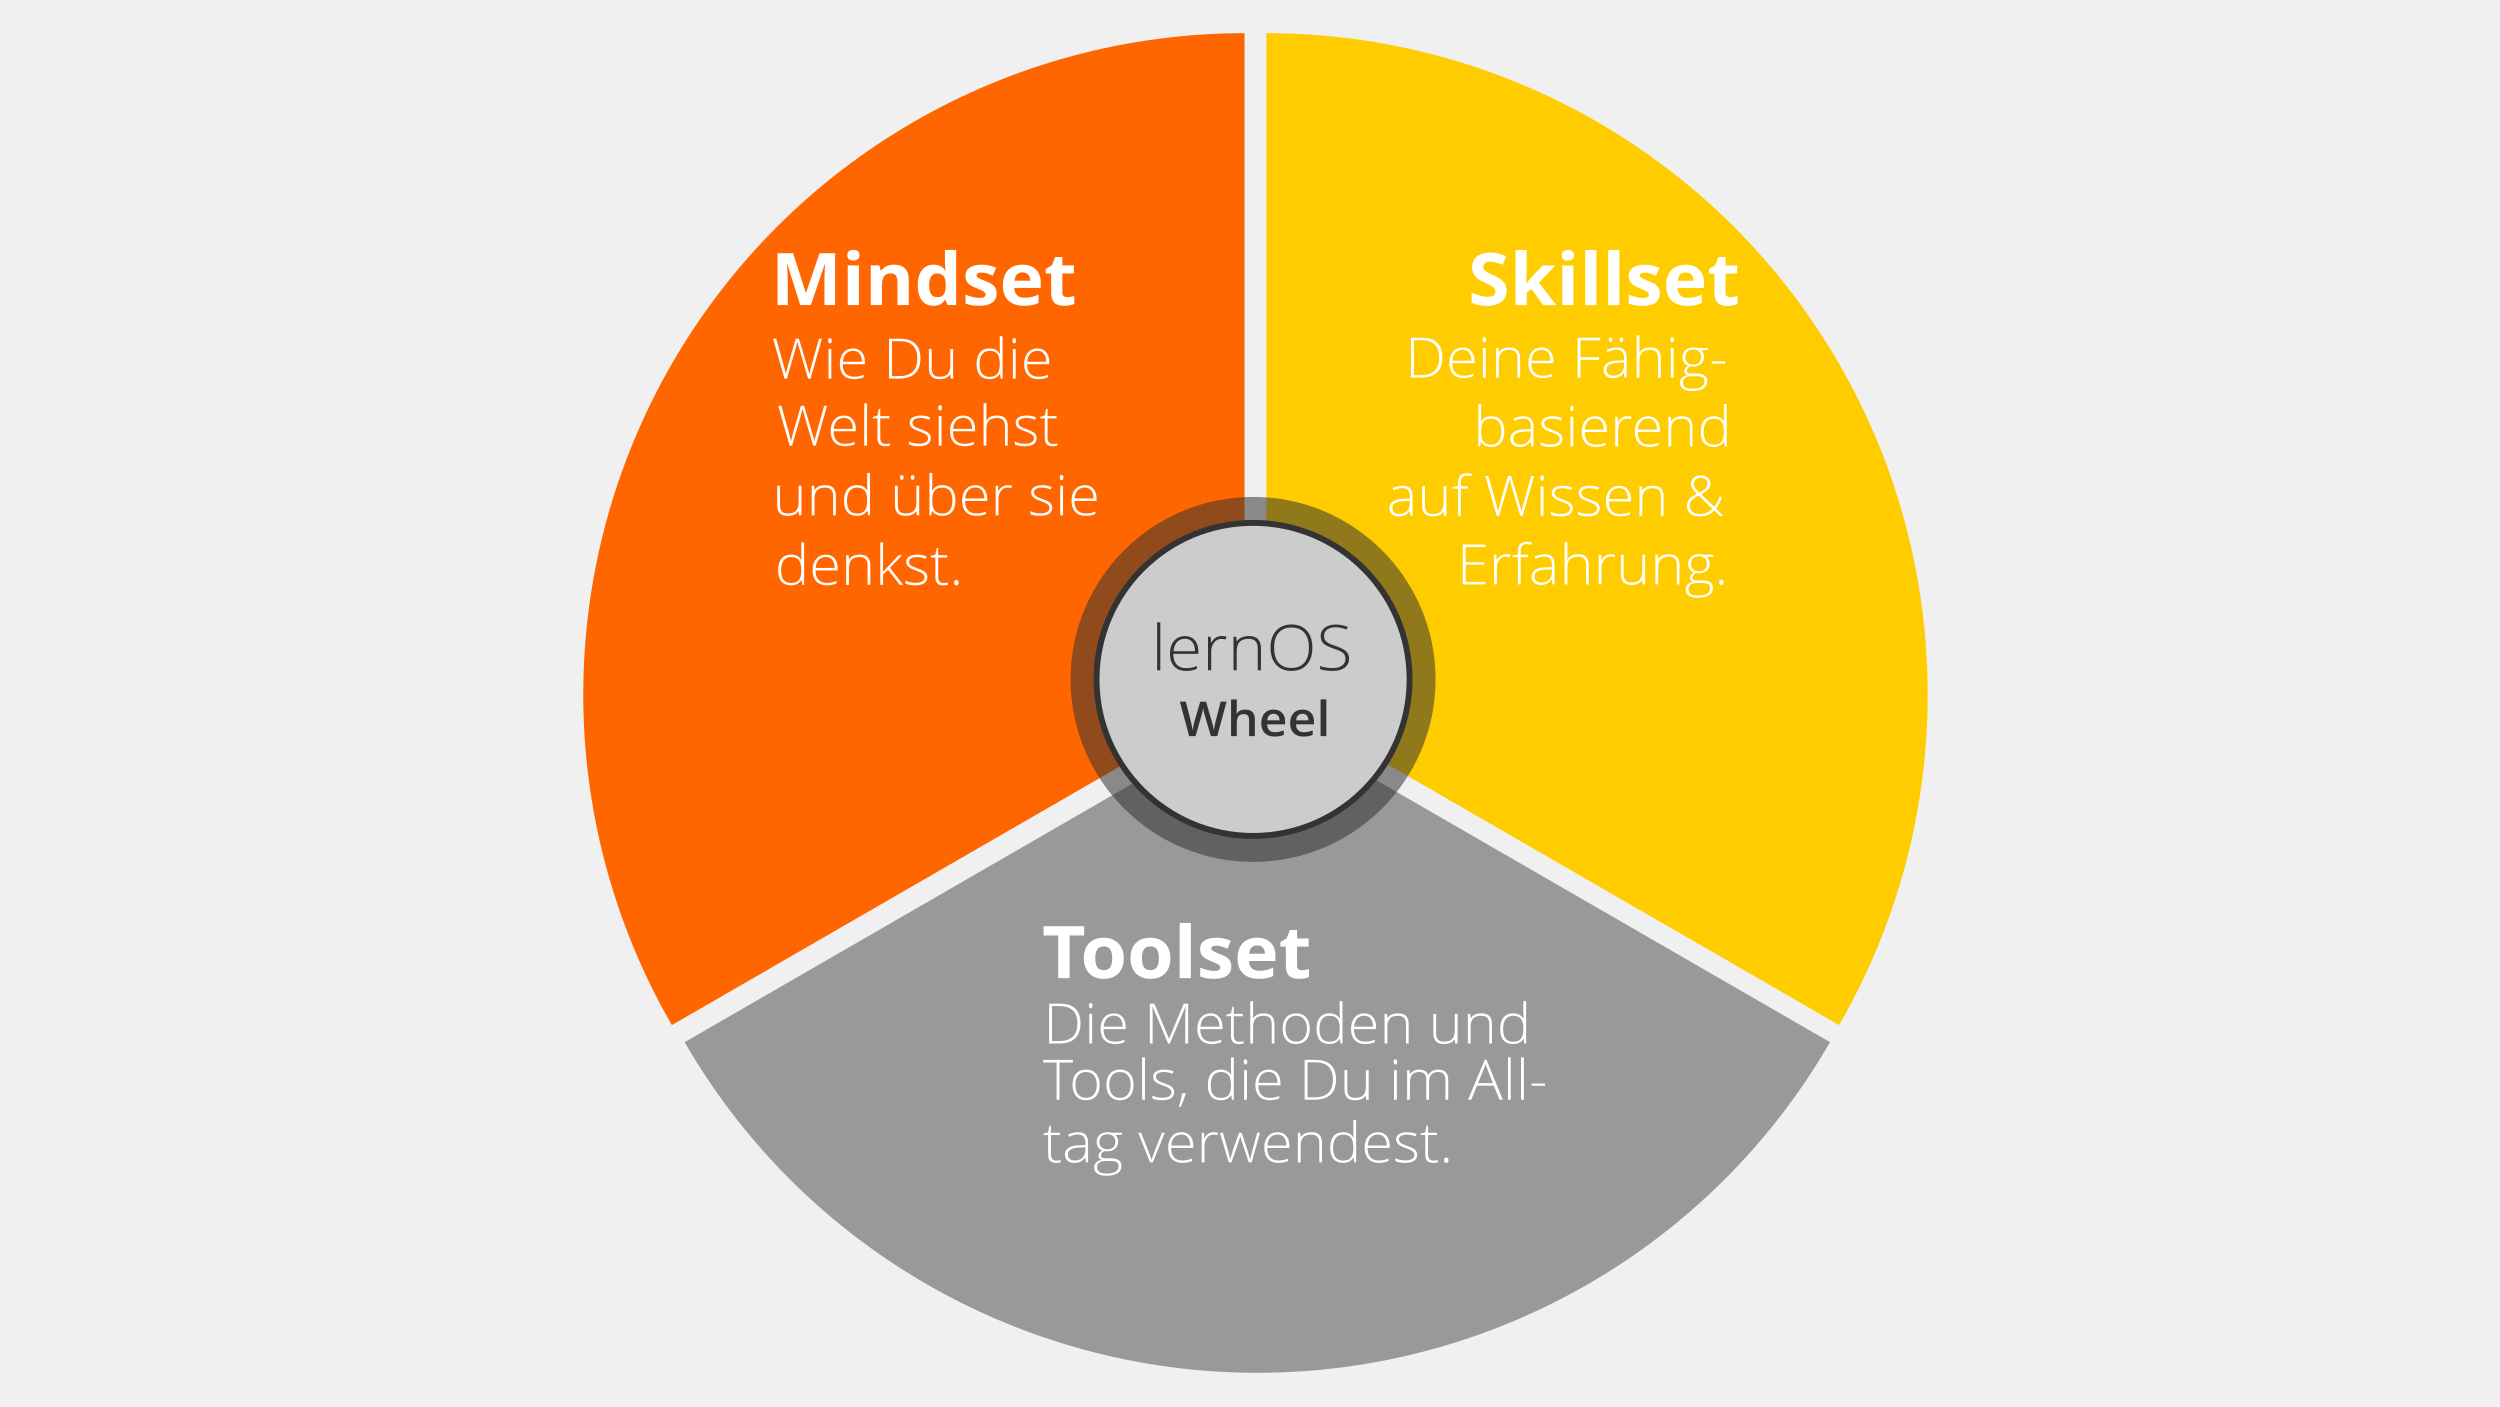
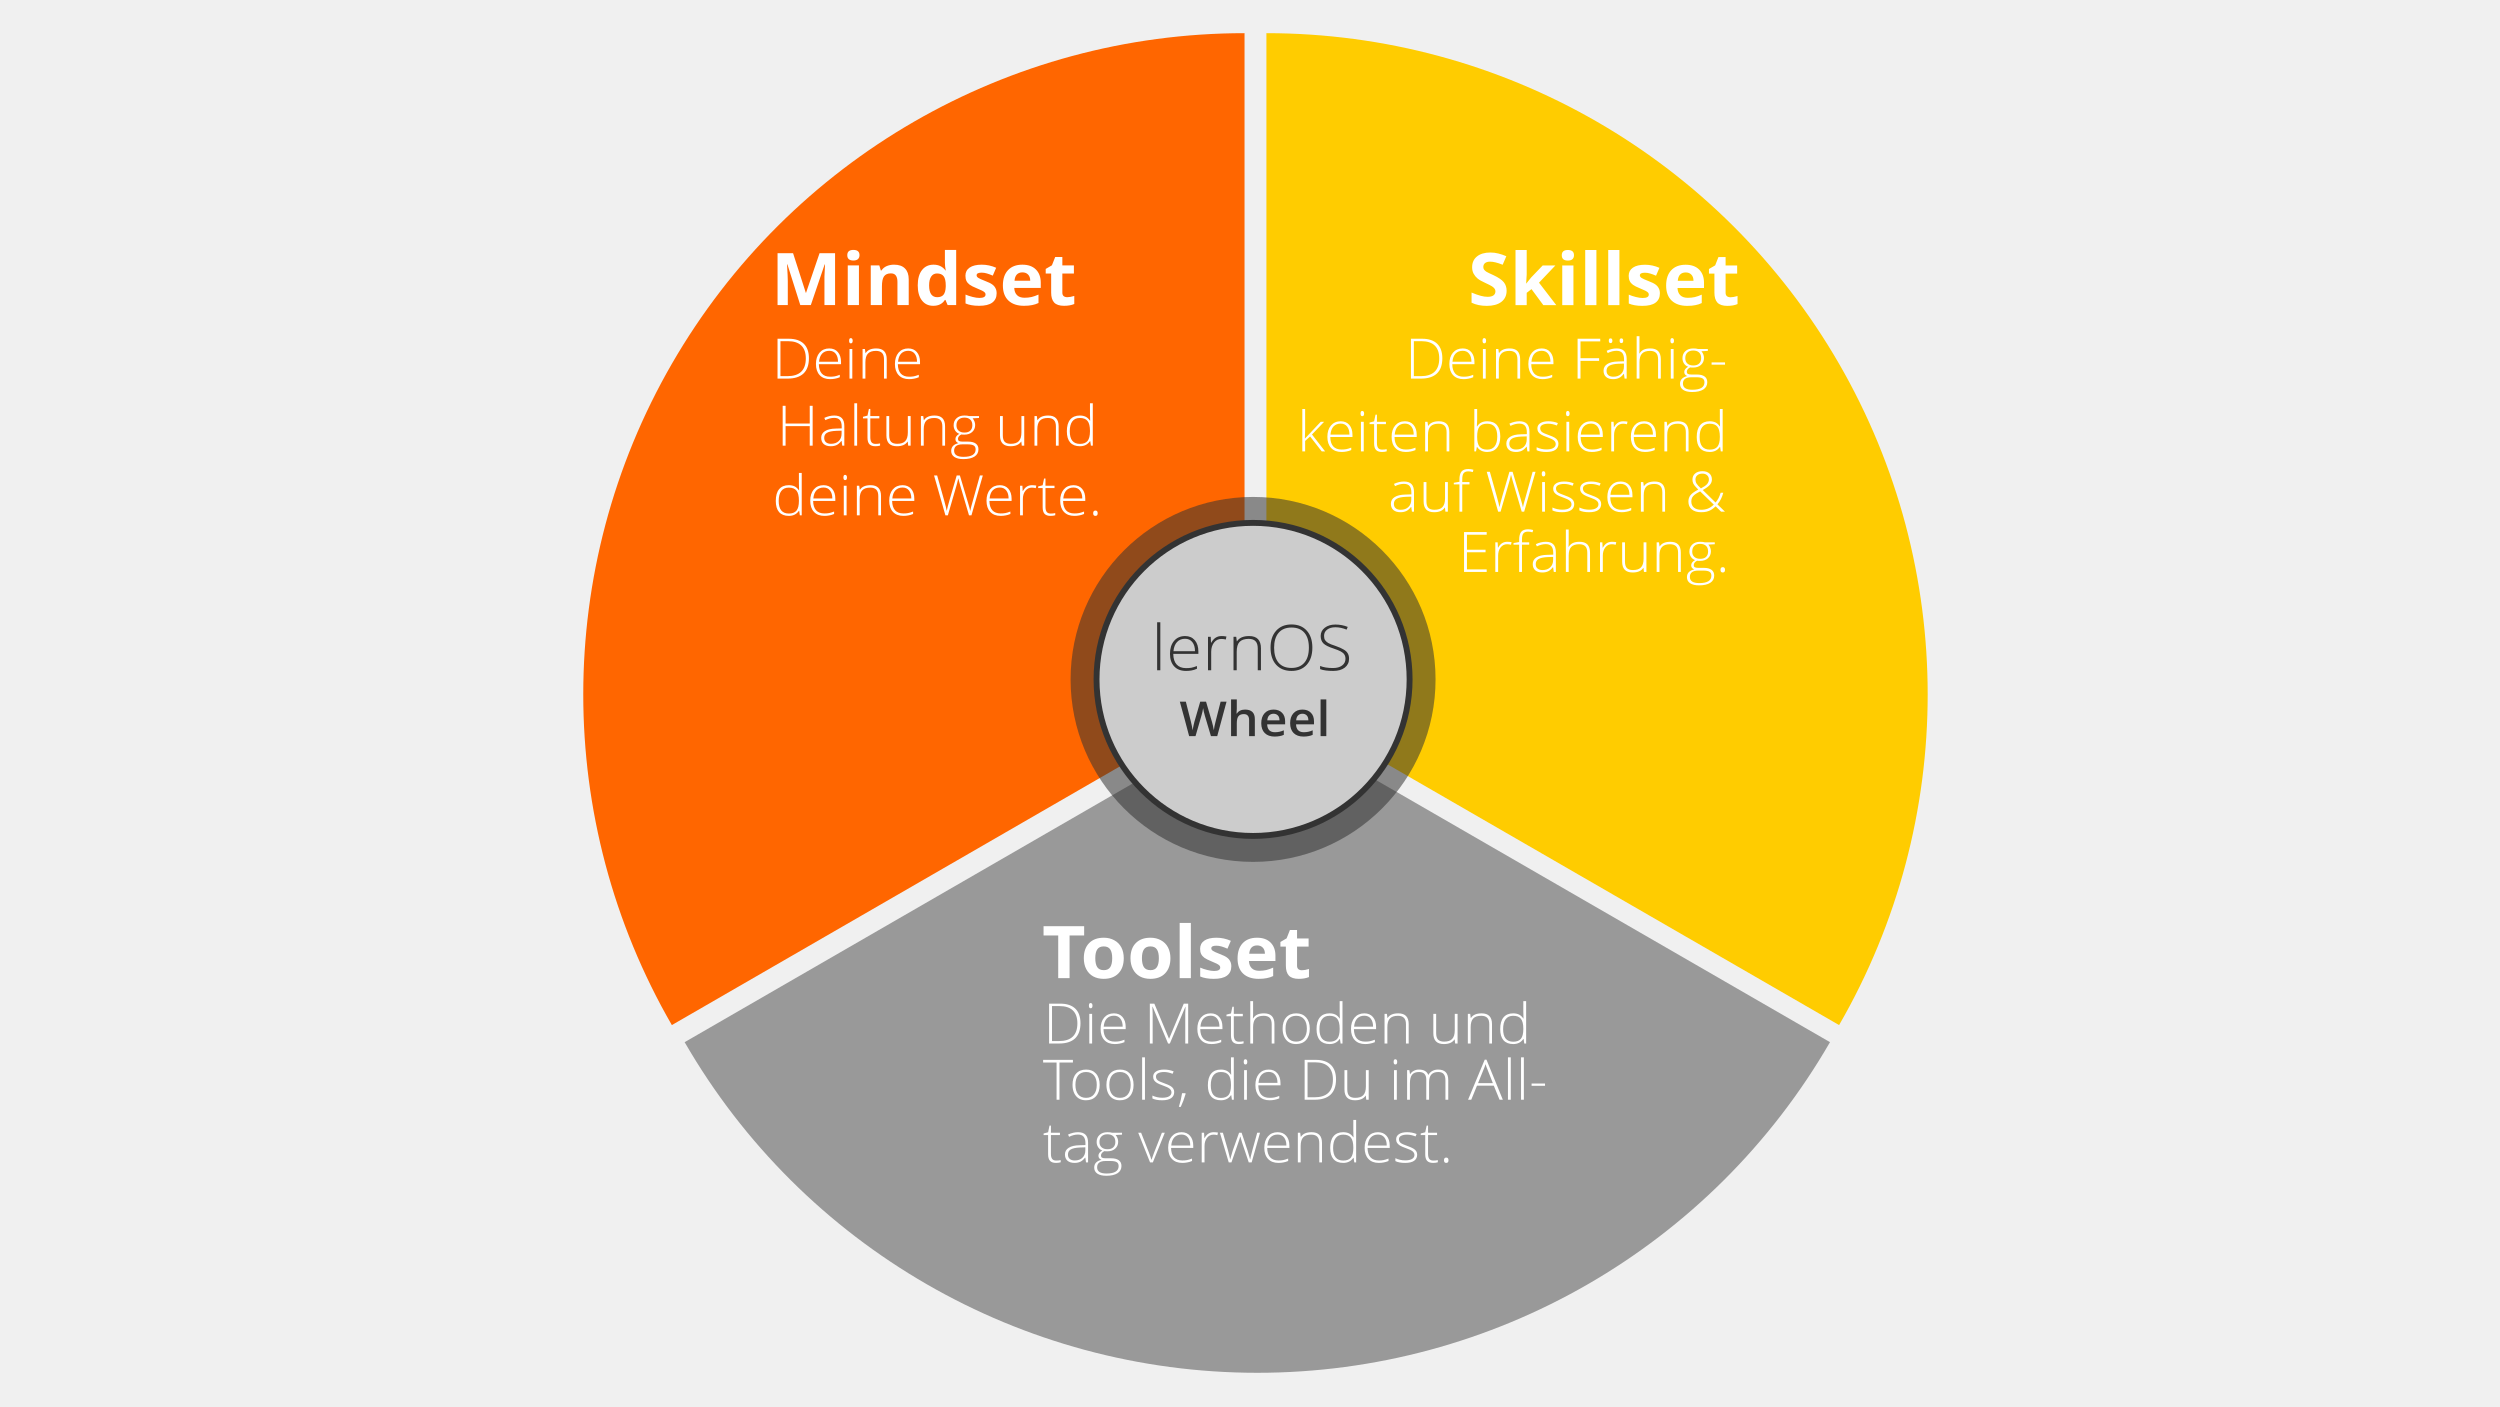
<svg xmlns="http://www.w3.org/2000/svg" width="1600" height="900" viewBox="0 0 423.333 238.125" version="1.1" id="svg311">
  <defs id="defs305">
    <marker orient="auto" refY="0.0" refX="0.0" id="DiamondLend" style="overflow:visible">
      <path id="path3225" d="M 0,-7.071 L -7.071,0 L 0,7.071 L 7.071,0 L 0,-7.071 z " style="fill-rule:evenodd;stroke:#000000;stroke-width:1pt;stroke-opacity:1;fill:#000000;fill-opacity:1" transform="scale(0.8) translate(-7,0)" />
    </marker>
    <marker orient="auto" refY="0.0" refX="0.0" id="marker3402" style="overflow:visible;">
      <path id="path3400" style="fill-rule:evenodd;stroke-width:0.625;stroke-linejoin:round;stroke:#000000;stroke-opacity:1;fill:#000000;fill-opacity:1" d="M 8.719,4.034 L -2.207,0.016 L 8.719,-4.002 C 6.973,-1.63 6.983,1.616 8.719,4.034 z " transform="scale(1.1) rotate(180) translate(1,0)" />
    </marker>
    <marker orient="auto" refY="0.0" refX="0.0" id="Arrow1Lstart" style="overflow:visible">
      <path id="path3128" d="M 0.0,0.0 L 5.0,-5.0 L -12.5,0.0 L 5.0,5.0 L 0.0,0.0 z " style="fill-rule:evenodd;stroke:#000000;stroke-width:1pt;stroke-opacity:1;fill:#000000;fill-opacity:1" transform="scale(0.8) translate(12.5,0)" />
    </marker>
    <marker orient="auto" refY="0.0" refX="0.0" id="Arrow1Lend" style="overflow:visible;">
      <path id="path3131" d="M 0.0,0.0 L 5.0,-5.0 L -12.5,0.0 L 5.0,5.0 L 0.0,0.0 z " style="fill-rule:evenodd;stroke:#000000;stroke-width:1pt;stroke-opacity:1;fill:#000000;fill-opacity:1" transform="scale(0.8) rotate(180) translate(12.5,0)" />
    </marker>
    <marker orient="auto" refY="0.0" refX="0.0" id="Arrow2Lstart" style="overflow:visible">
      <path id="path3146" style="fill-rule:evenodd;stroke-width:0.625;stroke-linejoin:round;stroke:#000000;stroke-opacity:1;fill:#000000;fill-opacity:1" d="M 8.719,4.034 L -2.207,0.016 L 8.719,-4.002 C 6.973,-1.63 6.983,1.616 8.719,4.034 z " transform="scale(1.1) translate(1,0)" />
    </marker>
    <marker orient="auto" refY="0.0" refX="0.0" id="Arrow2Lend" style="overflow:visible;">
      <path id="path3149" style="fill-rule:evenodd;stroke-width:0.625;stroke-linejoin:round;stroke:#000000;stroke-opacity:1;fill:#000000;fill-opacity:1" d="M 8.719,4.034 L -2.207,0.016 L 8.719,-4.002 C 6.973,-1.63 6.983,1.616 8.719,4.034 z " transform="scale(1.1) rotate(180) translate(1,0)" />
    </marker>
  </defs>
  <g id="layer1" transform="translate(0,-58.87497)">
    <path style="opacity:1;fill:#999999;fill-opacity:1;stroke:none;stroke-width:0.285;stroke-linecap:butt;stroke-miterlimit:4;stroke-dasharray:none;stroke-dashoffset:0;stroke-opacity:1;paint-order:normal" id="path1348-9-6" d="M 309.878,235.348 A 111.976,111.976 0 0 1 212.904,291.335 111.976,111.976 0 0 1 115.931,235.348 l 96.974,-55.988 z" />
    <path style="opacity:1;fill:#ffcc00;fill-opacity:1;stroke:none;stroke-width:0.285;stroke-linecap:butt;stroke-miterlimit:4;stroke-dasharray:none;stroke-dashoffset:0;stroke-opacity:1;paint-order:normal" id="path1348-9" d="m 214.445,64.491 a 111.976,111.976 0 0 1 96.974,55.988 111.976,111.976 0 0 1 0,111.976 l -96.974,-55.988 z" />
    <path style="opacity:1;fill:#ff6600;fill-opacity:1;stroke:none;stroke-width:0.285;stroke-linecap:butt;stroke-miterlimit:4;stroke-dasharray:none;stroke-dashoffset:0;stroke-opacity:1;paint-order:normal" id="path1348" d="m 113.767,232.455 a 111.976,111.976 0 0 1 0,-111.976 111.976,111.976 0 0 1 96.974,-55.988 l 0,111.976 z" />
    <text id="text854-4-0-2" y="112.577" x="128.157" style="font-style:normal;font-variant:normal;font-weight:bold;font-stretch:normal;font-size:12.529px;line-height:1.25;font-family:'Open Sans';-inkscape-font-specification:'Open Sans, Bold';font-variant-ligatures:normal;font-variant-caps:normal;font-variant-numeric:normal;font-feature-settings:normal;text-align:start;letter-spacing:0px;word-spacing:0px;writing-mode:lr-tb;text-anchor:start;fill:#ffffff;fill-opacity:1;stroke:none;stroke-width:0.234;" xml:space="preserve" transform="scale(1.018442,0.9818923)">
      <tspan style="font-style:normal;font-variant:normal;font-weight:bold;font-stretch:normal;font-size:12.529px;font-family:'Open Sans';-inkscape-font-specification:'Open Sans, Bold';font-variant-ligatures:normal;font-variant-caps:normal;font-variant-numeric:normal;font-feature-settings:normal;text-align:start;writing-mode:lr-tb;text-anchor:start;stroke-width:0.234;fill:#ffffff;" y="112.577" x="128.157" id="tspan852-1-1-0">Mindset</tspan>
    </text>
    <g id="layer2" transform="matrix(0.3684299,0,0,0.3684299,-58.94856,-85.35036)" />
    <flowRoot xml:space="preserve" id="flowRoot1404" style="fill:black;fill-opacity:1;stroke:none;font-family:sans-serif;font-style:normal;font-weight:normal;font-size:40px;line-height:1.25;letter-spacing:0px;word-spacing:0px">
      <flowRegion id="flowRegion1406">
        <rect id="rect1408" width="21.429" height="168.571" x="542.857" y="-331.429" />
      </flowRegion>
      <flowPara id="flowPara1410" />
    </flowRoot>
    <text id="text854-4-0-2-1" y="125.255" x="128.31" style="font-style:normal;font-variant:normal;font-weight:bold;font-stretch:normal;font-size:9.623px;line-height:1.25;font-family:'Open Sans';-inkscape-font-specification:'Open Sans, Bold';font-variant-ligatures:normal;font-variant-caps:normal;font-variant-numeric:normal;font-feature-settings:normal;text-align:start;letter-spacing:0px;word-spacing:0px;writing-mode:lr-tb;text-anchor:start;fill:#ffffff;fill-opacity:1;stroke:none;stroke-width:0.18" xml:space="preserve" transform="scale(1.018442,0.9818923)">
-       <tspan style="font-style:normal;font-variant:normal;font-weight:300;font-stretch:normal;font-size:9.623px;font-family:'Open Sans';-inkscape-font-specification:'Open Sans, Light';font-variant-ligatures:normal;font-variant-caps:normal;font-variant-numeric:normal;font-feature-settings:normal;text-align:start;writing-mode:lr-tb;text-anchor:start;fill:#ffffff;stroke-width:0.18" y="125.255" x="128.31" id="tspan852-1-1-0-1">Wie Du die</tspan>
+       <tspan style="font-style:normal;font-variant:normal;font-weight:300;font-stretch:normal;font-size:9.623px;font-family:'Open Sans';-inkscape-font-specification:'Open Sans, Light';font-variant-ligatures:normal;font-variant-caps:normal;font-variant-numeric:normal;font-feature-settings:normal;text-align:start;writing-mode:lr-tb;text-anchor:start;fill:#ffffff;stroke-width:0.18" y="125.255" x="128.31" id="tspan852-1-1-0-1">Deine</tspan>
    </text>
    <text id="text854-4-0-2-1-7" y="136.823" x="129.165" style="font-style:normal;font-variant:normal;font-weight:bold;font-stretch:normal;font-size:9.623px;line-height:1.25;font-family:'Open Sans';-inkscape-font-specification:'Open Sans, Bold';font-variant-ligatures:normal;font-variant-caps:normal;font-variant-numeric:normal;font-feature-settings:normal;text-align:start;letter-spacing:0px;word-spacing:0px;writing-mode:lr-tb;text-anchor:start;fill:#ffffff;fill-opacity:1;stroke:none;stroke-width:0.18" xml:space="preserve" transform="scale(1.018442,0.9818923)">
-       <tspan style="font-style:normal;font-variant:normal;font-weight:300;font-stretch:normal;font-size:9.623px;font-family:'Open Sans';-inkscape-font-specification:'Open Sans, Light';font-variant-ligatures:normal;font-variant-caps:normal;font-variant-numeric:normal;font-feature-settings:normal;text-align:start;writing-mode:lr-tb;text-anchor:start;fill:#ffffff;stroke-width:0.18" y="136.823" x="129.165" id="tspan852-1-1-0-1-9">Welt siehst</tspan>
+       <tspan style="font-style:normal;font-variant:normal;font-weight:300;font-stretch:normal;font-size:9.623px;font-family:'Open Sans';-inkscape-font-specification:'Open Sans, Light';font-variant-ligatures:normal;font-variant-caps:normal;font-variant-numeric:normal;font-feature-settings:normal;text-align:start;writing-mode:lr-tb;text-anchor:start;fill:#ffffff;stroke-width:0.18" y="136.823" x="129.165" id="tspan852-1-1-0-1-9">Haltung und</tspan>
    </text>
    <text id="text854-4-0-2-1-7-0" y="148.835" x="128.427" style="font-style:normal;font-variant:normal;font-weight:bold;font-stretch:normal;font-size:9.623px;line-height:1.25;font-family:'Open Sans';-inkscape-font-specification:'Open Sans, Bold';font-variant-ligatures:normal;font-variant-caps:normal;font-variant-numeric:normal;font-feature-settings:normal;text-align:start;letter-spacing:0px;word-spacing:0px;writing-mode:lr-tb;text-anchor:start;fill:#ffffff;fill-opacity:1;stroke:none;stroke-width:0.18" xml:space="preserve" transform="scale(1.018442,0.9818923)">
-       <tspan style="font-style:normal;font-variant:normal;font-weight:300;font-stretch:normal;font-size:9.623px;font-family:'Open Sans';-inkscape-font-specification:'Open Sans, Light';font-variant-ligatures:normal;font-variant-caps:normal;font-variant-numeric:normal;font-feature-settings:normal;text-align:start;writing-mode:lr-tb;text-anchor:start;fill:#ffffff;stroke-width:0.18" y="148.835" x="128.427" id="tspan852-1-1-0-1-9-1">und über sie</tspan>
-     </text>
-     <text id="text854-4-0-2-1-7-0-7" y="160.814" x="128.822" style="font-style:normal;font-variant:normal;font-weight:bold;font-stretch:normal;font-size:9.623px;line-height:1.25;font-family:'Open Sans';-inkscape-font-specification:'Open Sans, Bold';font-variant-ligatures:normal;font-variant-caps:normal;font-variant-numeric:normal;font-feature-settings:normal;text-align:start;letter-spacing:0px;word-spacing:0px;writing-mode:lr-tb;text-anchor:start;fill:#ffffff;fill-opacity:1;stroke:none;stroke-width:0.18" xml:space="preserve" transform="scale(1.018442,0.9818923)">
-       <tspan style="font-style:normal;font-variant:normal;font-weight:300;font-stretch:normal;font-size:9.623px;font-family:'Open Sans';-inkscape-font-specification:'Open Sans, Light';font-variant-ligatures:normal;font-variant-caps:normal;font-variant-numeric:normal;font-feature-settings:normal;text-align:start;writing-mode:lr-tb;text-anchor:start;fill:#ffffff;stroke-width:0.18" y="160.814" x="128.822" id="tspan852-1-1-0-1-9-1-4">denkst.</tspan>
+       <tspan style="font-style:normal;font-variant:normal;font-weight:300;font-stretch:normal;font-size:9.623px;font-family:'Open Sans';-inkscape-font-specification:'Open Sans, Light';font-variant-ligatures:normal;font-variant-caps:normal;font-variant-numeric:normal;font-feature-settings:normal;text-align:start;writing-mode:lr-tb;text-anchor:start;fill:#ffffff;stroke-width:0.18" y="148.835" x="128.427" id="tspan852-1-1-0-1-9-1">deine Werte.</tspan>
    </text>
    <text id="text854-4-0-2-4" y="112.585" x="244.092" style="font-style:normal;font-variant:normal;font-weight:bold;font-stretch:normal;font-size:12.529px;line-height:1.25;font-family:'Open Sans';-inkscape-font-specification:'Open Sans, Bold';font-variant-ligatures:normal;font-variant-caps:normal;font-variant-numeric:normal;font-feature-settings:normal;text-align:start;letter-spacing:0px;word-spacing:0px;writing-mode:lr-tb;text-anchor:start;fill:#ffffff;fill-opacity:1;stroke:none;stroke-width:0.234;" xml:space="preserve" transform="scale(1.018442,0.9818923)">
      <tspan style="font-style:normal;font-variant:normal;font-weight:bold;font-stretch:normal;font-size:12.529px;font-family:'Open Sans';-inkscape-font-specification:'Open Sans, Bold';font-variant-ligatures:normal;font-variant-caps:normal;font-variant-numeric:normal;font-feature-settings:normal;text-align:start;writing-mode:lr-tb;text-anchor:start;stroke-width:0.234;fill:#ffffff;" y="112.585" x="244.092" id="tspan852-1-1-0-3">Skillset</tspan>
    </text>
-     <text id="text854-4-0-2-1-2" y="125.082" x="233.625" style="font-style:normal;font-variant:normal;font-weight:bold;font-stretch:normal;font-size:9.623px;line-height:1.25;font-family:'Open Sans';-inkscape-font-specification:'Open Sans, Bold';font-variant-ligatures:normal;font-variant-caps:normal;font-variant-numeric:normal;font-feature-settings:normal;text-align:start;letter-spacing:0px;word-spacing:0px;writing-mode:lr-tb;text-anchor:start;fill:#ffffff;fill-opacity:1;stroke:none;stroke-width:0.18" xml:space="preserve" transform="scale(1.018442,0.9818923)">
-       <tspan style="font-style:normal;font-variant:normal;font-weight:300;font-stretch:normal;font-size:9.623px;font-family:'Open Sans';-inkscape-font-specification:'Open Sans, Light';font-variant-ligatures:normal;font-variant-caps:normal;font-variant-numeric:normal;font-feature-settings:normal;text-align:start;writing-mode:lr-tb;text-anchor:start;fill:#ffffff;stroke-width:0.18" y="125.082" x="233.625" id="tspan852-1-1-0-1-5">Deine Fähig-</tspan>
+     <text id="text854-4-0-2-1-2" y="125.255" x="233.625" style="font-style:normal;font-variant:normal;font-weight:bold;font-stretch:normal;font-size:9.623px;line-height:1.25;font-family:'Open Sans';-inkscape-font-specification:'Open Sans, Bold';font-variant-ligatures:normal;font-variant-caps:normal;font-variant-numeric:normal;font-feature-settings:normal;text-align:start;letter-spacing:0px;word-spacing:0px;writing-mode:lr-tb;text-anchor:start;fill:#ffffff;fill-opacity:1;stroke:none;stroke-width:0.18" xml:space="preserve" transform="scale(1.018442,0.9818923)">
+       <tspan style="font-style:normal;font-variant:normal;font-weight:300;font-stretch:normal;font-size:9.623px;font-family:'Open Sans';-inkscape-font-specification:'Open Sans, Light';font-variant-ligatures:normal;font-variant-caps:normal;font-variant-numeric:normal;font-feature-settings:normal;text-align:start;writing-mode:lr-tb;text-anchor:start;fill:#ffffff;stroke-width:0.18" y="125.255" x="233.625" id="tspan852-1-1-0-1-5">Deine Fähig-</tspan>
    </text>
-     <text id="text854-4-0-2-1-2-7" y="136.948" x="244.94" style="font-style:normal;font-variant:normal;font-weight:bold;font-stretch:normal;font-size:9.623px;line-height:1.25;font-family:'Open Sans';-inkscape-font-specification:'Open Sans, Bold';font-variant-ligatures:normal;font-variant-caps:normal;font-variant-numeric:normal;font-feature-settings:normal;text-align:start;letter-spacing:0px;word-spacing:0px;writing-mode:lr-tb;text-anchor:start;fill:#ffffff;fill-opacity:1;stroke:none;stroke-width:0.18" xml:space="preserve" transform="scale(1.018442,0.9818923)">
-       <tspan style="font-style:normal;font-variant:normal;font-weight:300;font-stretch:normal;font-size:9.623px;font-family:'Open Sans';-inkscape-font-specification:'Open Sans, Light';font-variant-ligatures:normal;font-variant-caps:normal;font-variant-numeric:normal;font-feature-settings:normal;text-align:start;writing-mode:lr-tb;text-anchor:start;fill:#ffffff;stroke-width:0.18" y="136.948" x="244.94" id="tspan852-1-1-0-1-5-7">basierend</tspan>
+     <text id="text854-4-0-2-1-2-7" y="137.813" x="215.671" style="font-style:normal;font-variant:normal;font-weight:bold;font-stretch:normal;font-size:9.623px;line-height:1.25;font-family:'Open Sans';-inkscape-font-specification:'Open Sans, Bold';font-variant-ligatures:normal;font-variant-caps:normal;font-variant-numeric:normal;font-feature-settings:normal;text-align:start;letter-spacing:0px;word-spacing:0px;writing-mode:lr-tb;text-anchor:start;fill:#ffffff;fill-opacity:1;stroke:none;stroke-width:0.18" xml:space="preserve" transform="scale(1.018442,0.9818923)">
+       <tspan style="font-style:normal;font-variant:normal;font-weight:300;font-stretch:normal;font-size:9.623px;font-family:'Open Sans';-inkscape-font-specification:'Open Sans, Light';font-variant-ligatures:normal;font-variant-caps:normal;font-variant-numeric:normal;font-feature-settings:normal;text-align:start;writing-mode:lr-tb;text-anchor:start;fill:#ffffff;stroke-width:0.18" y="137.813" x="215.671" id="tspan852-1-1-0-1-5-7">keiten basierend</tspan>
    </text>
-     <text id="text854-4-0-2-1-2-7-2" y="148.931" x="230.562" style="font-style:normal;font-variant:normal;font-weight:bold;font-stretch:normal;font-size:9.623px;line-height:1.25;font-family:'Open Sans';-inkscape-font-specification:'Open Sans, Bold';font-variant-ligatures:normal;font-variant-caps:normal;font-variant-numeric:normal;font-feature-settings:normal;text-align:start;letter-spacing:0px;word-spacing:0px;writing-mode:lr-tb;text-anchor:start;fill:#ffffff;fill-opacity:1;stroke:none;stroke-width:0.18" xml:space="preserve" transform="scale(1.018442,0.9818923)">
-       <tspan style="font-style:normal;font-variant:normal;font-weight:300;font-stretch:normal;font-size:9.623px;font-family:'Open Sans';-inkscape-font-specification:'Open Sans, Light';font-variant-ligatures:normal;font-variant-caps:normal;font-variant-numeric:normal;font-feature-settings:normal;text-align:start;writing-mode:lr-tb;text-anchor:start;fill:#ffffff;stroke-width:0.18" y="148.931" x="230.562" id="tspan852-1-1-0-1-5-7-7">auf Wissen &amp;</tspan>
+     <text id="text854-4-0-2-1-2-7-2" y="148.205" x="230.806" style="font-style:normal;font-variant:normal;font-weight:bold;font-stretch:normal;font-size:9.623px;line-height:1.25;font-family:'Open Sans';-inkscape-font-specification:'Open Sans, Bold';font-variant-ligatures:normal;font-variant-caps:normal;font-variant-numeric:normal;font-feature-settings:normal;text-align:start;letter-spacing:0px;word-spacing:0px;writing-mode:lr-tb;text-anchor:start;fill:#ffffff;fill-opacity:1;stroke:none;stroke-width:0.18" xml:space="preserve" transform="scale(1.018442,0.9818923)">
+       <tspan style="font-style:normal;font-variant:normal;font-weight:300;font-stretch:normal;font-size:9.623px;font-family:'Open Sans';-inkscape-font-specification:'Open Sans, Light';font-variant-ligatures:normal;font-variant-caps:normal;font-variant-numeric:normal;font-feature-settings:normal;text-align:start;writing-mode:lr-tb;text-anchor:start;fill:#ffffff;stroke-width:0.18" y="148.205" x="230.806" id="tspan852-1-1-0-1-5-7-7">auf Wissen &amp;</tspan>
    </text>
    <text id="text854-4-0-2-1-2-7-2-7" y="239.921" x="173.461" style="font-style:normal;font-variant:normal;font-weight:bold;font-stretch:normal;font-size:9.623px;line-height:1.25;font-family:'Open Sans';-inkscape-font-specification:'Open Sans, Bold';font-variant-ligatures:normal;font-variant-caps:normal;font-variant-numeric:normal;font-feature-settings:normal;text-align:start;letter-spacing:0px;word-spacing:0px;writing-mode:lr-tb;text-anchor:start;fill:#ffffff;fill-opacity:1;stroke:none;stroke-width:0.18" xml:space="preserve" transform="scale(1.018442,0.9818923)">
      <tspan style="font-style:normal;font-variant:normal;font-weight:300;font-stretch:normal;font-size:9.623px;font-family:'Open Sans';-inkscape-font-specification:'Open Sans, Light';font-variant-ligatures:normal;font-variant-caps:normal;font-variant-numeric:normal;font-feature-settings:normal;text-align:start;writing-mode:lr-tb;text-anchor:start;fill:#ffffff;stroke-width:0.18" y="239.921" x="173.461" id="tspan852-1-1-0-1-5-7-7-9">Die Methoden und</tspan>
    </text>
    <text id="text854-4-0-2-4-6" y="228.646" x="173.258" style="font-style:normal;font-variant:normal;font-weight:bold;font-stretch:normal;font-size:12.529px;line-height:1.25;font-family:'Open Sans';-inkscape-font-specification:'Open Sans, Bold';font-variant-ligatures:normal;font-variant-caps:normal;font-variant-numeric:normal;font-feature-settings:normal;text-align:start;letter-spacing:0px;word-spacing:0px;writing-mode:lr-tb;text-anchor:start;fill:#ffffff;fill-opacity:1;stroke:none;stroke-width:0.234;" xml:space="preserve" transform="scale(1.018442,0.9818923)">
      <tspan style="font-style:normal;font-variant:normal;font-weight:bold;font-stretch:normal;font-size:12.529px;font-family:'Open Sans';-inkscape-font-specification:'Open Sans, Bold';font-variant-ligatures:normal;font-variant-caps:normal;font-variant-numeric:normal;font-feature-settings:normal;text-align:start;writing-mode:lr-tb;text-anchor:start;stroke-width:0.234;fill:#ffffff;" y="228.646" x="173.258" id="tspan852-1-1-0-3-4">Toolset</tspan>
    </text>
-     <text id="text854-4-0-2-1-2-7-2-7-6" y="160.744" x="242.243" style="font-style:normal;font-variant:normal;font-weight:bold;font-stretch:normal;font-size:9.623px;line-height:1.25;font-family:'Open Sans';-inkscape-font-specification:'Open Sans, Bold';font-variant-ligatures:normal;font-variant-caps:normal;font-variant-numeric:normal;font-feature-settings:normal;text-align:start;letter-spacing:0px;word-spacing:0px;writing-mode:lr-tb;text-anchor:start;fill:#ffffff;fill-opacity:1;stroke:none;stroke-width:0.18" xml:space="preserve" transform="scale(1.018442,0.9818923)">
-       <tspan style="font-style:normal;font-variant:normal;font-weight:300;font-stretch:normal;font-size:9.623px;font-family:'Open Sans';-inkscape-font-specification:'Open Sans, Light';font-variant-ligatures:normal;font-variant-caps:normal;font-variant-numeric:normal;font-feature-settings:normal;text-align:start;writing-mode:lr-tb;text-anchor:start;fill:#ffffff;stroke-width:0.18" y="160.744" x="242.243" id="tspan852-1-1-0-1-5-7-7-9-5">Erfahrung.</tspan>
+     <text id="text854-4-0-2-1-2-7-2-7-6" y="158.597" x="242.455" style="font-style:normal;font-variant:normal;font-weight:bold;font-stretch:normal;font-size:9.623px;line-height:1.25;font-family:'Open Sans';-inkscape-font-specification:'Open Sans, Bold';font-variant-ligatures:normal;font-variant-caps:normal;font-variant-numeric:normal;font-feature-settings:normal;text-align:start;letter-spacing:0px;word-spacing:0px;writing-mode:lr-tb;text-anchor:start;fill:#ffffff;fill-opacity:1;stroke:none;stroke-width:0.18" xml:space="preserve" transform="scale(1.018442,0.9818923)">
+       <tspan style="font-style:normal;font-variant:normal;font-weight:300;font-stretch:normal;font-size:9.623px;font-family:'Open Sans';-inkscape-font-specification:'Open Sans, Light';font-variant-ligatures:normal;font-variant-caps:normal;font-variant-numeric:normal;font-feature-settings:normal;text-align:start;writing-mode:lr-tb;text-anchor:start;fill:#ffffff;stroke-width:0.18" y="158.597" x="242.455" id="tspan852-1-1-0-1-5-7-7-9-5">Erfahrung.</tspan>
    </text>
    <text id="text854-4-0-2-1-2-7-2-7-1" y="249.616" x="173.391" style="font-style:normal;font-variant:normal;font-weight:bold;font-stretch:normal;font-size:9.623px;line-height:1.25;font-family:'Open Sans';-inkscape-font-specification:'Open Sans, Bold';font-variant-ligatures:normal;font-variant-caps:normal;font-variant-numeric:normal;font-feature-settings:normal;text-align:start;letter-spacing:0px;word-spacing:0px;writing-mode:lr-tb;text-anchor:start;fill:#ffffff;fill-opacity:1;stroke:none;stroke-width:0.18" xml:space="preserve" transform="scale(1.018442,0.9818923)">
      <tspan style="font-style:normal;font-variant:normal;font-weight:300;font-stretch:normal;font-size:9.623px;font-family:'Open Sans';-inkscape-font-specification:'Open Sans, Light';font-variant-ligatures:normal;font-variant-caps:normal;font-variant-numeric:normal;font-feature-settings:normal;text-align:start;writing-mode:lr-tb;text-anchor:start;fill:#ffffff;stroke-width:0.18" y="249.616" x="173.391" id="tspan852-1-1-0-1-5-7-7-9-57">Tools, die Du im All-</tspan>
    </text>
    <text id="text854-4-0-2-1-2-7-2-7-1-1" y="260.419" x="173.391" style="font-style:normal;font-variant:normal;font-weight:bold;font-stretch:normal;font-size:9.623px;line-height:1.25;font-family:'Open Sans';-inkscape-font-specification:'Open Sans, Bold';font-variant-ligatures:normal;font-variant-caps:normal;font-variant-numeric:normal;font-feature-settings:normal;text-align:start;letter-spacing:0px;word-spacing:0px;writing-mode:lr-tb;text-anchor:start;fill:#ffffff;fill-opacity:1;stroke:none;stroke-width:0.18" xml:space="preserve" transform="scale(1.018442,0.9818923)">
      <tspan style="font-style:normal;font-variant:normal;font-weight:300;font-stretch:normal;font-size:9.623px;font-family:'Open Sans';-inkscape-font-specification:'Open Sans, Light';font-variant-ligatures:normal;font-variant-caps:normal;font-variant-numeric:normal;font-feature-settings:normal;text-align:start;writing-mode:lr-tb;text-anchor:start;fill:#ffffff;stroke-width:0.18" y="260.419" x="173.391" id="tspan852-1-1-0-1-5-7-7-9-57-2">tag verwendest.</tspan>
    </text>
    <g id="g1441" transform="translate(25.13542,-26.36384)">
      <circle r="30.9" cy="200.285" cx="187.051" id="path1386-9" style="opacity:1;fill:#333333;fill-opacity:0.541;stroke:#333333;stroke-width:0;stroke-linecap:butt;stroke-miterlimit:4;stroke-dasharray:none;stroke-dashoffset:0;stroke-opacity:1;paint-order:normal" />
      <g transform="translate(0,-0.3779907)" id="g1431">
        <circle style="opacity:1;fill:#cccccc;fill-opacity:1;stroke:#333333;stroke-width:1;stroke-linecap:butt;stroke-miterlimit:4;stroke-dasharray:none;stroke-dashoffset:0;stroke-opacity:1;paint-order:normal" id="path1386" cx="187.051" cy="200.663" r="26.506" />
        <g id="g1408" transform="translate(-24.95388,26.92875)">
          <text transform="scale(1.018442,0.9818923)" xml:space="preserve" style="font-style:normal;font-variant:normal;font-weight:bold;font-stretch:normal;font-size:10.911px;line-height:1.25;font-family:'Open Sans';-inkscape-font-specification:'Open Sans, Bold';font-variant-ligatures:normal;font-variant-caps:normal;font-variant-numeric:normal;font-feature-settings:normal;text-align:start;letter-spacing:0px;word-spacing:0px;writing-mode:lr-tb;text-anchor:start;fill:#333333;fill-opacity:1;stroke:none;stroke-width:0.204" x="191.246" y="175.368" id="text854-4-0-2-6">
            <tspan id="tspan852-1-1-0-7" x="191.246" y="175.368" style="font-style:normal;font-variant:normal;font-weight:300;font-stretch:normal;font-size:10.911px;font-family:'Open Sans';-inkscape-font-specification:'Open Sans, Light';font-variant-ligatures:normal;font-variant-caps:normal;font-variant-numeric:normal;font-feature-settings:normal;text-align:start;writing-mode:lr-tb;text-anchor:start;fill:#333333;stroke-width:0.204">lernOS</tspan>
          </text>
          <text transform="scale(1.018442,0.9818923)" xml:space="preserve" style="font-style:normal;font-variant:normal;font-weight:bold;font-stretch:normal;font-size:8.33px;line-height:1.25;font-family:'Open Sans';-inkscape-font-specification:'Open Sans, Bold';font-variant-ligatures:normal;font-variant-caps:normal;font-variant-numeric:normal;font-feature-settings:normal;text-align:start;letter-spacing:0px;word-spacing:0px;writing-mode:lr-tb;text-anchor:start;fill:#333333;fill-opacity:1;stroke:none;stroke-width:0.156" x="195.942" y="186.718" id="text854-4-0-2-6-8">
            <tspan id="tspan852-1-1-0-7-2" x="195.942" y="186.718" style="font-style:normal;font-variant:normal;font-weight:600;font-stretch:normal;font-size:8.329px;font-family:'Open Sans';-inkscape-font-specification:'Open Sans, Semi-Bold';font-variant-ligatures:normal;font-variant-caps:normal;font-variant-numeric:normal;font-feature-settings:normal;text-align:start;writing-mode:lr-tb;text-anchor:start;fill:#333333;stroke-width:0.156">Wheel</tspan>
          </text>
        </g>
      </g>
    </g>
  </g>
</svg>
